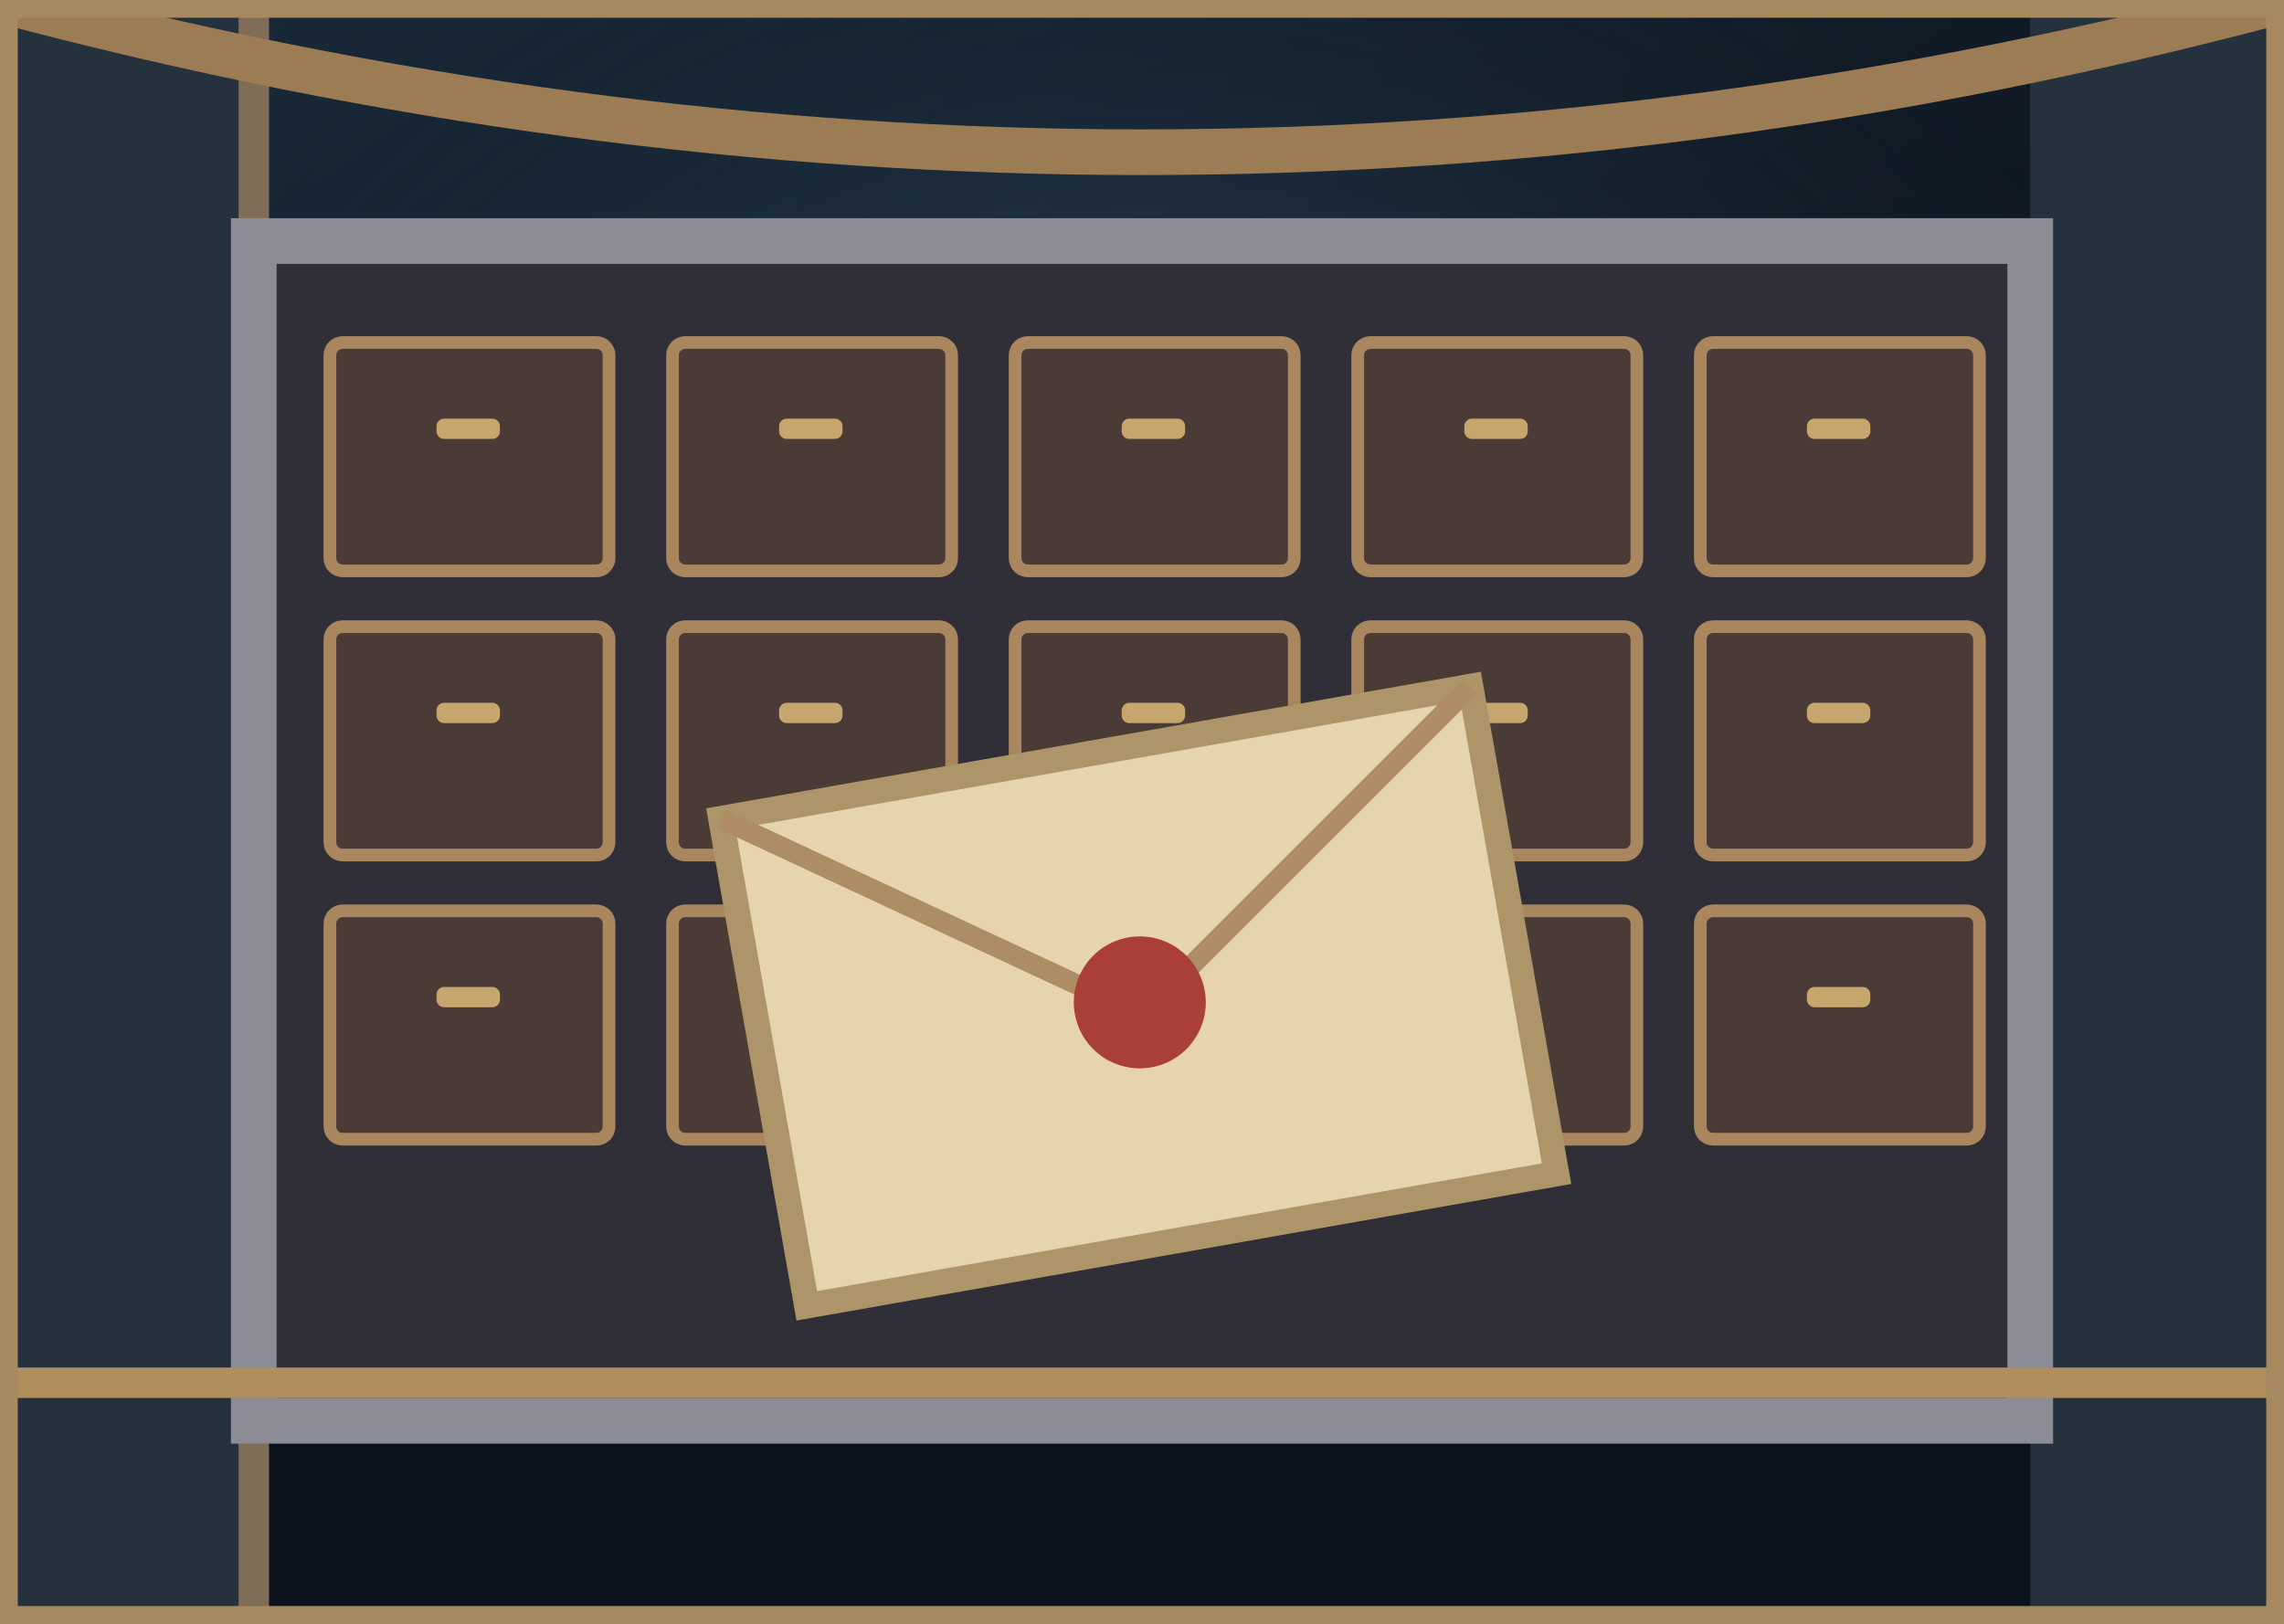
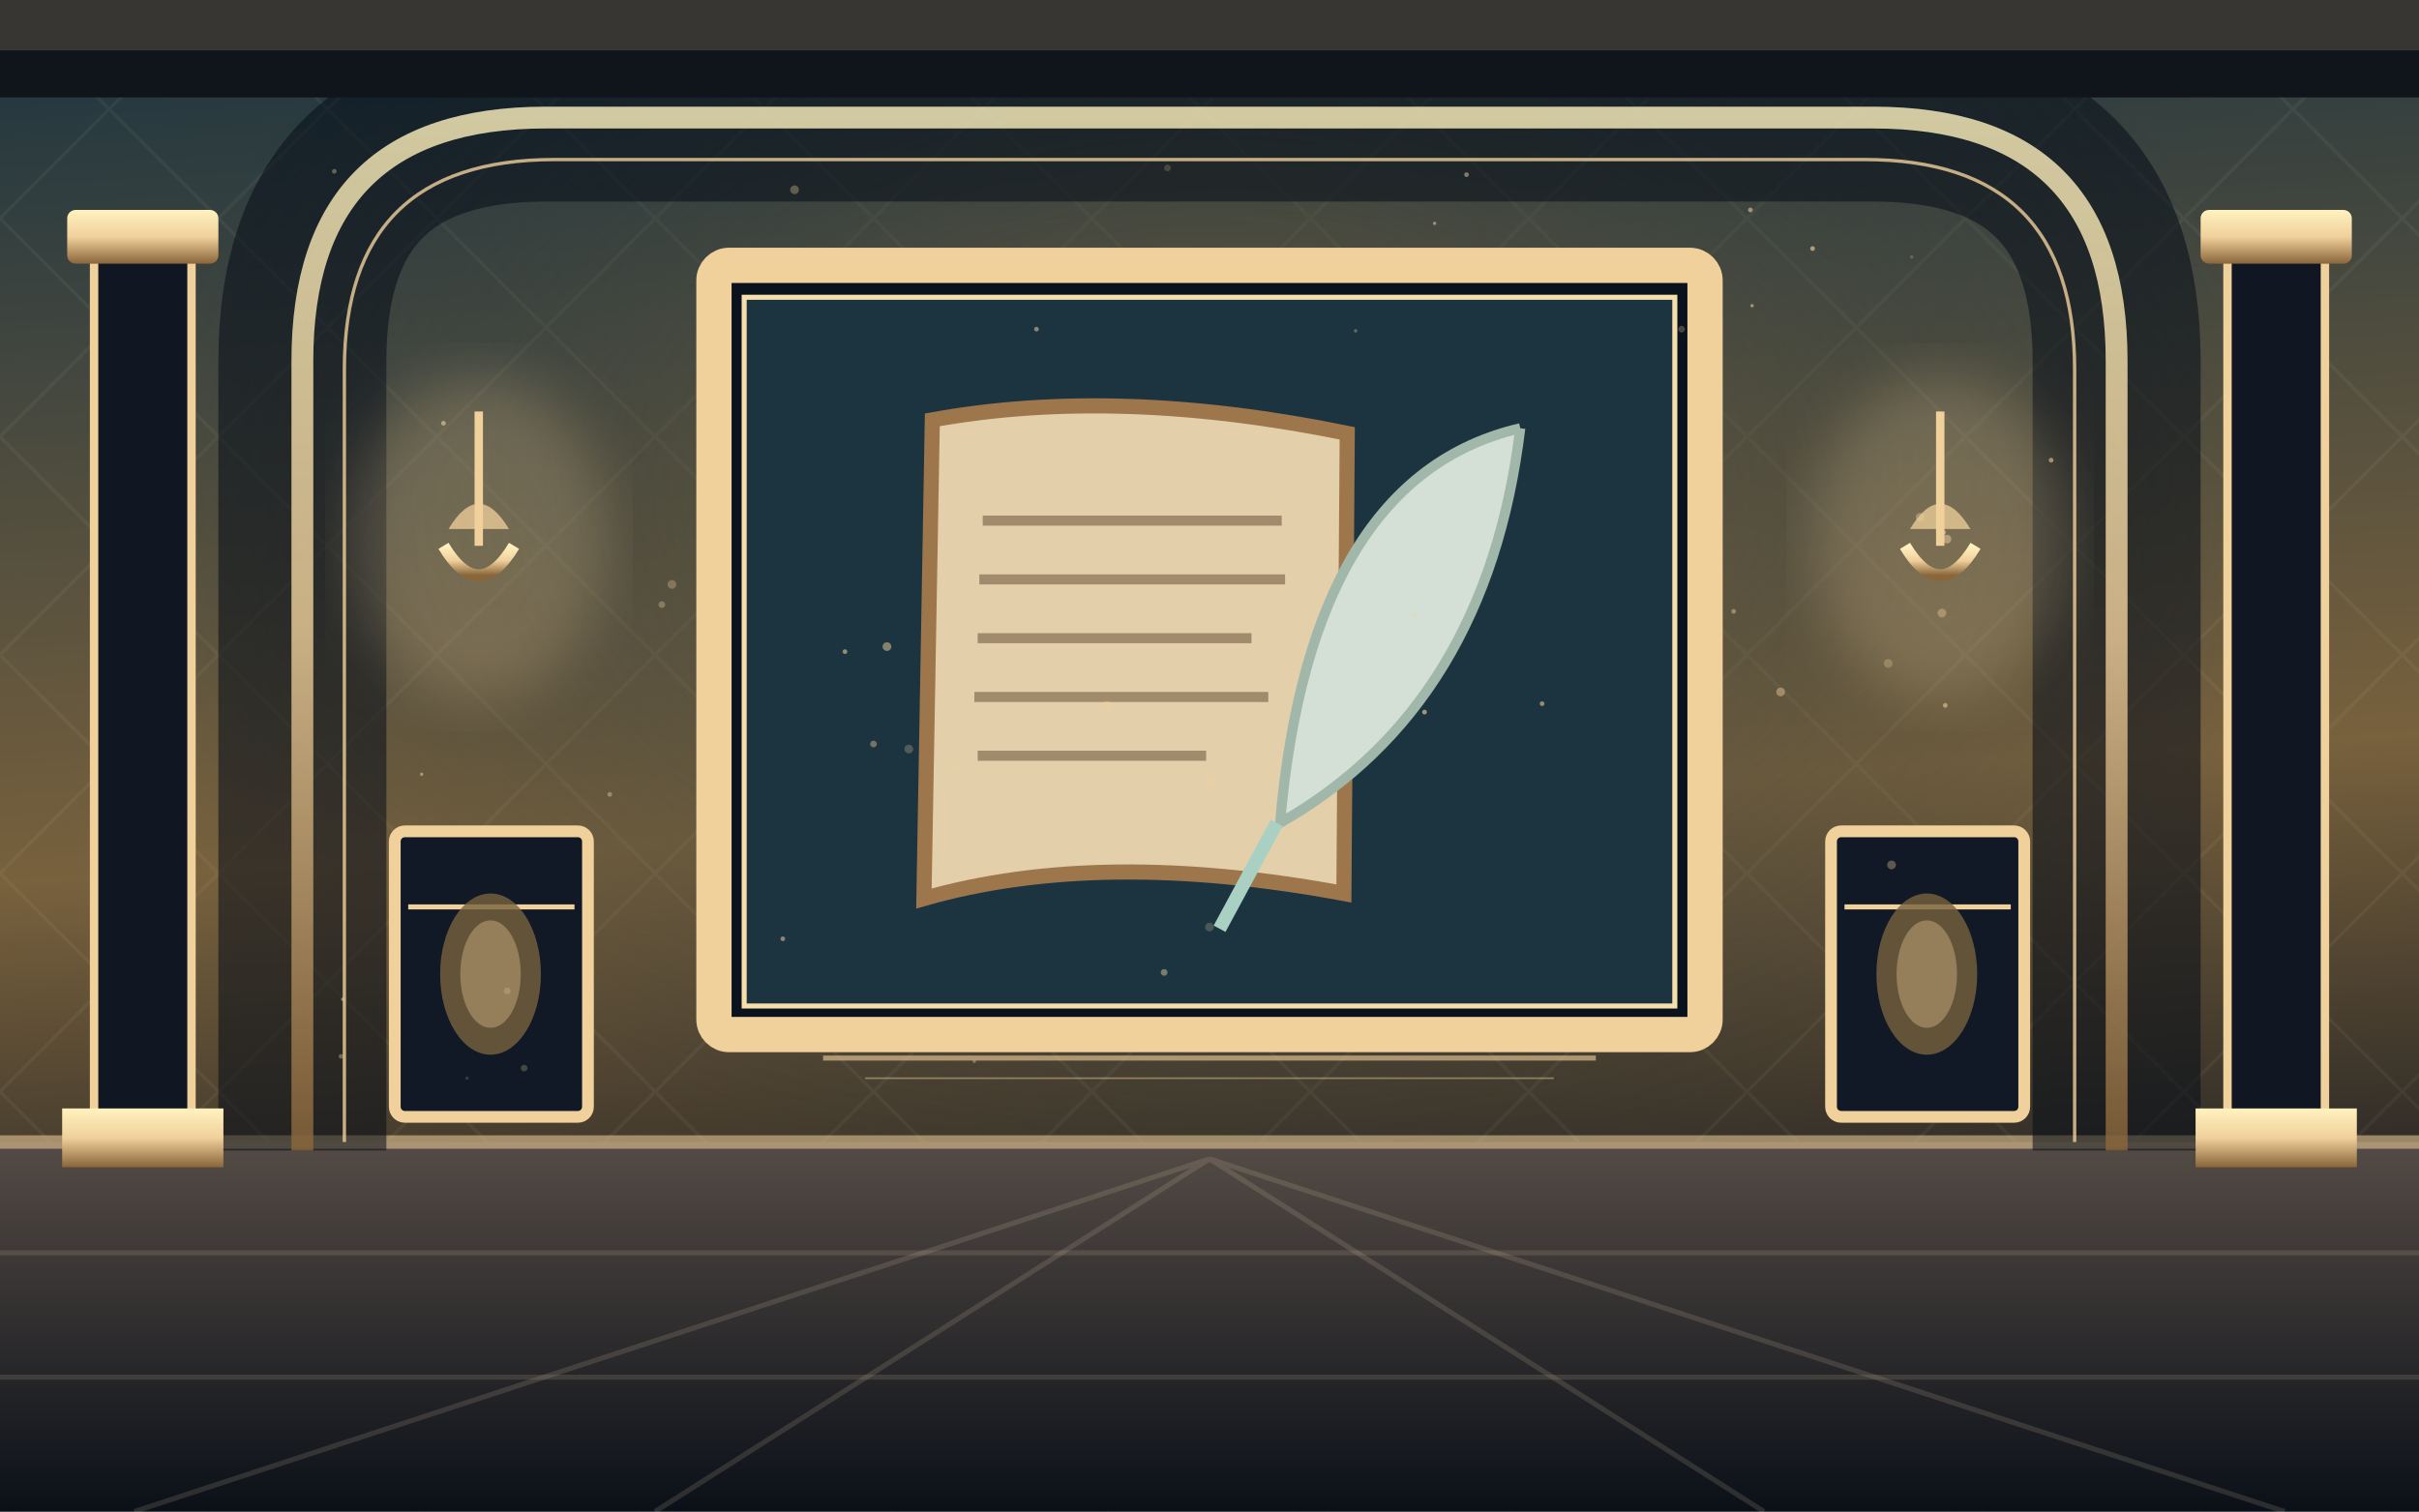
- <svg xmlns="http://www.w3.org/2000/svg" viewBox="0 0 900 640">
+ <svg xmlns="http://www.w3.org/2000/svg" viewBox="0 0 1440 900">
  <defs>
-     <radialGradient id="gl">
-       <stop stop-color="#70a5d0" stop-opacity=".42" />
-       <stop offset="1" stop-color="#06121e" stop-opacity="0" />
+     <radialGradient id="light">
+       <stop stop-color="#78613d" stop-opacity=".78" />
+       <stop offset="1" stop-color="#1c3440" stop-opacity="0" />
    </radialGradient>
-     <linearGradient id="wall" x2="1" y2="1">
-       <stop stop-color="#1a2b3a" />
-       <stop offset=".5" stop-color="#101923" />
-       <stop offset="1" stop-color="#24303d" />
+     <linearGradient id="wall" x2=".1" y2="1">
+       <stop stop-color="#1c3440" />
+       <stop offset=".58" stop-color="#78613d" />
+       <stop offset="1" stop-color="#080f1b" />
    </linearGradient>
+     <linearGradient id="floor" x2="0" y2="1">
+       <stop stop-color="#544b45" />
+       <stop offset="1" stop-color="#0b1018" />
+     </linearGradient>
+     <linearGradient id="gold" x2="0" y2="1">
+       <stop stop-color="#fff2bf" />
+       <stop offset=".5" stop-color="#f0d09b" />
+       <stop offset="1" stop-color="#8a663a" />
+     </linearGradient>
+     <filter id="glow">
+       <feGaussianBlur stdDeviation="17" />
+     </filter>
+     <filter id="shadow">
+       <feGaussianBlur stdDeviation="10" />
+     </filter>
+     <pattern id="marble" width="130" height="130" patternUnits="userSpaceOnUse">
+       <path d="M0 0L130 130M130 0L0 130" stroke="#fff7d5" opacity=".05" stroke-width="2" />
+     </pattern>
  </defs>
-   <rect width="900" height="640" fill="url(#wall)" />
-   <ellipse cx="450" cy="260" rx="450" ry="360" fill="url(#gl)" />
-   <path d="M0 550L900 550L900 640L0 640Z" fill="#0a131e" />
-   <path d="M0 0L100 0L100 640L0 640M800 0L900 0L900 640L800 640" fill="#25313d" stroke="#806d58" stroke-width="12" />
-   <path d="M0 0Q450 120 900 0" fill="none" stroke="#9b7c54" stroke-width="18" />
-   <rect x="100" y="95" width="700" height="465" fill="#302f37" stroke="#8b8c96" stroke-width="18" />
-   <rect x="130" y="135" width="110" height="90" rx="5" fill="#4a3b36" stroke="#aa865e" stroke-width="5" />
-   <rect x="172" y="165" width="25" height="8" rx="3" fill="#c6a66d" />
-   <rect x="265" y="135" width="110" height="90" rx="5" fill="#4a3b36" stroke="#aa865e" stroke-width="5" />
-   <rect x="307" y="165" width="25" height="8" rx="3" fill="#c6a66d" />
-   <rect x="400" y="135" width="110" height="90" rx="5" fill="#4a3b36" stroke="#aa865e" stroke-width="5" />
-   <rect x="442" y="165" width="25" height="8" rx="3" fill="#c6a66d" />
-   <rect x="535" y="135" width="110" height="90" rx="5" fill="#4a3b36" stroke="#aa865e" stroke-width="5" />
-   <rect x="577" y="165" width="25" height="8" rx="3" fill="#c6a66d" />
-   <rect x="670" y="135" width="110" height="90" rx="5" fill="#4a3b36" stroke="#aa865e" stroke-width="5" />
-   <rect x="712" y="165" width="25" height="8" rx="3" fill="#c6a66d" />
-   <rect x="130" y="247" width="110" height="90" rx="5" fill="#4a3b36" stroke="#aa865e" stroke-width="5" />
-   <rect x="172" y="277" width="25" height="8" rx="3" fill="#c6a66d" />
-   <rect x="265" y="247" width="110" height="90" rx="5" fill="#4a3b36" stroke="#aa865e" stroke-width="5" />
-   <rect x="307" y="277" width="25" height="8" rx="3" fill="#c6a66d" />
-   <rect x="400" y="247" width="110" height="90" rx="5" fill="#4a3b36" stroke="#aa865e" stroke-width="5" />
-   <rect x="442" y="277" width="25" height="8" rx="3" fill="#c6a66d" />
-   <rect x="535" y="247" width="110" height="90" rx="5" fill="#4a3b36" stroke="#aa865e" stroke-width="5" />
-   <rect x="577" y="277" width="25" height="8" rx="3" fill="#c6a66d" />
-   <rect x="670" y="247" width="110" height="90" rx="5" fill="#4a3b36" stroke="#aa865e" stroke-width="5" />
-   <rect x="712" y="277" width="25" height="8" rx="3" fill="#c6a66d" />
-   <rect x="130" y="359" width="110" height="90" rx="5" fill="#4a3b36" stroke="#aa865e" stroke-width="5" />
-   <rect x="172" y="389" width="25" height="8" rx="3" fill="#c6a66d" />
-   <rect x="265" y="359" width="110" height="90" rx="5" fill="#4a3b36" stroke="#aa865e" stroke-width="5" />
-   <rect x="307" y="389" width="25" height="8" rx="3" fill="#c6a66d" />
-   <rect x="400" y="359" width="110" height="90" rx="5" fill="#4a3b36" stroke="#aa865e" stroke-width="5" />
-   <rect x="442" y="389" width="25" height="8" rx="3" fill="#c6a66d" />
-   <rect x="535" y="359" width="110" height="90" rx="5" fill="#4a3b36" stroke="#aa865e" stroke-width="5" />
-   <rect x="577" y="389" width="25" height="8" rx="3" fill="#c6a66d" />
-   <rect x="670" y="359" width="110" height="90" rx="5" fill="#4a3b36" stroke="#aa865e" stroke-width="5" />
-   <rect x="712" y="389" width="25" height="8" rx="3" fill="#c6a66d" />
-   <g transform="rotate(-10 450 400)">
-     <rect x="300" y="295" width="300" height="195" fill="#e6d4ad" stroke="#ad9469" stroke-width="10" />
-     <path d="M300 295L450 400L600 295" fill="none" stroke="#ae8d65" stroke-width="8" />
-     <circle cx="450" cy="395" r="26" fill="#a93f37" />
-   </g>
-   <path d="M0 545L900 545" stroke="#b08e5e" stroke-width="12" />
-   <rect x="0" y="0" width="900" height="640" fill="none" stroke="#a78960" stroke-width="14" />
+   <rect width="1440" height="900" fill="url(#wall)" />
+   <rect width="1440" height="900" fill="url(#marble)" />
+   <ellipse cx="720" cy="290" rx="660" ry="420" fill="url(#light)" />
+   <path d="M0 680L1440 680 1440 900H0Z" fill="url(#floor)" />
+   <path d="M0 680L1440 680" stroke="#f0d09b" opacity=".55" stroke-width="8" />
+   <path d="M720 690L80 900M720 690L1360 900M720 690L390 900M720 690L1050 900" stroke="#e6d3ac" opacity=".15" stroke-width="3" />
+   <path d="M0 820H1440M0 746H1440" stroke="#e6d3ac" opacity=".14" stroke-width="3" />
+   <path d="M180 685V215Q180 70 325 70H1115Q1260 70 1260 215V685" fill="none" stroke="#060d17" stroke-width="100" opacity=".55" />
+   <path d="M180 685V215Q180 70 325 70H1115Q1260 70 1260 215V685" fill="none" stroke="url(#gold)" stroke-width="13" opacity=".8" />
+   <path d="M205 680V220Q205 95 330 95H1110Q1235 95 1235 220V680" fill="none" stroke="#f0d09b" stroke-width="2" opacity=".8" />
+   <path d="M0 0H1440V58H0Z" fill="#10141b" />
+   <path d="M0 58H1440" stroke="url(#gold)" stroke-width="10" />
+   <path d="M0 0H1440V30H0Z" fill="#f0d09b" opacity=".18" />
+   <rect x="56" y="130" width="58" height="555" fill="#101722" stroke="#f0d09b" stroke-width="5" />
+   <rect x="40" y="125" width="90" height="32" rx="5" fill="url(#gold)" />
+   <rect x="37" y="660" width="96" height="35" fill="url(#gold)" />
+   <rect x="1326" y="130" width="58" height="555" fill="#101722" stroke="#f0d09b" stroke-width="5" />
+   <rect x="1310" y="125" width="90" height="32" rx="5" fill="url(#gold)" />
+   <rect x="1307" y="660" width="96" height="35" fill="url(#gold)" />
+   <ellipse cx="285" cy="320" rx="76" ry="96" fill="#f0d09b" opacity=".22" filter="url(#glow)" />
+   <path d="M285 245V325" stroke="#f0d09b" stroke-width="5" />
+   <path d="M264 325Q285 360 306 325" fill="none" stroke="url(#gold)" stroke-width="7" />
+   <path d="M267 315Q285 285 303 315" fill="#f0d09b" opacity=".75" />
+   <ellipse cx="1155" cy="320" rx="76" ry="96" fill="#f0d09b" opacity=".22" filter="url(#glow)" />
+   <path d="M1155 245V325" stroke="#f0d09b" stroke-width="5" />
+   <path d="M1134 325Q1155 360 1176 325" fill="none" stroke="url(#gold)" stroke-width="7" />
+   <path d="M1137 315Q1155 285 1173 315" fill="#f0d09b" opacity=".75" />
+   <rect x="425" y="158" width="590" height="458" rx="9" fill="#0a121e" stroke="#f0d09b" stroke-width="21" />
+   <rect x="443" y="177" width="554" height="422" fill="#1c3440" stroke="#f6dfad" stroke-width="3" />
+   <path d="M555 250Q665 230 802 258L800 532Q655 505 550 535Z" fill="#e4cfab" stroke="#9e764b" stroke-width="9" />
+   <path d="M585 310H763M583 345H765M582 380H745M580 415H755M582 450H718" stroke="#8c7358" stroke-width="6" opacity=".75" />
+   <path d="M905 255Q780 284 762 490Q885 420 905 255" fill="#d4e0d5" stroke="#a0b7a9" stroke-width="6" />
+   <path d="M760 490L726 553" stroke="#a9d0c2" stroke-width="8" />
+   <rect x="235" y="495" width="115" height="170" rx="6" fill="#101925" stroke="#f0d09b" stroke-width="7" />
+   <path d="M243 540H342" stroke="#f0d09b" stroke-width="3" />
+   <ellipse cx="292" cy="580" rx="30" ry="48" fill="#78613d" opacity=".8" />
+   <ellipse cx="292" cy="580" rx="18" ry="32" fill="#f0d09b" opacity=".35" />
+   <rect x="1090" y="495" width="115" height="170" rx="6" fill="#101925" stroke="#f0d09b" stroke-width="7" />
+   <path d="M1098 540H1197" stroke="#f0d09b" stroke-width="3" />
+   <ellipse cx="1147" cy="580" rx="30" ry="48" fill="#78613d" opacity=".8" />
+   <ellipse cx="1147" cy="580" rx="18" ry="32" fill="#f0d09b" opacity=".35" />
+   <circle cx="264" cy="252" r="1.4" fill="#f0d09b" opacity="0.59" />
+   <circle cx="1043" cy="182" r="1" fill="#f0d09b" opacity="0.56" />
+   <circle cx="965" cy="152" r="2.6" fill="#f0d09b" opacity="0.42" />
+   <circle cx="1032" cy="364" r="1.4" fill="#f0d09b" opacity="0.44" />
+   <circle cx="1014" cy="227" r="1.4" fill="#f0d09b" opacity="0.59" />
+   <circle cx="659" cy="420" r="2.6" fill="#f0d09b" opacity="0.33" />
+   <circle cx="617" cy="196" r="1.4" fill="#f0d09b" opacity="0.53" />
+   <circle cx="1143" cy="308" r="2.6" fill="#f0d09b" opacity="0.38" />
+   <circle cx="1079" cy="148" r="1.4" fill="#f0d09b" opacity="0.63" />
+   <circle cx="695" cy="100" r="2" fill="#f0d09b" opacity="0.20" />
+   <circle cx="720" cy="465" r="2.6" fill="#f0d09b" opacity="0.36" />
+   <circle cx="278" cy="642" r="1" fill="#f0d09b" opacity="0.19" />
+   <circle cx="848" cy="424" r="1.4" fill="#f0d09b" opacity="0.64" />
+   <circle cx="918" cy="419" r="1.4" fill="#f0d09b" opacity="0.57" />
+   <circle cx="1091" cy="552" r="1" fill="#f0d09b" opacity="0.24" />
+   <circle cx="466" cy="559" r="1.4" fill="#f0d09b" opacity="0.52" />
+   <circle cx="199" cy="102" r="1.4" fill="#f0d09b" opacity="0.36" />
+   <circle cx="1001" cy="196" r="2" fill="#f0d09b" opacity="0.27" />
+   <circle cx="473" cy="113" r="2.6" fill="#f0d09b" opacity="0.33" />
+   <circle cx="1159" cy="321" r="2.6" fill="#f0d09b" opacity="0.51" />
+   <circle cx="720" cy="552" r="2.6" fill="#f0d09b" opacity="0.22" />
+   <circle cx="400" cy="348" r="2.6" fill="#f0d09b" opacity="0.30" />
+   <circle cx="394" cy="360" r="2" fill="#f0d09b" opacity="0.33" />
+   <circle cx="719" cy="615" r="2.6" fill="#f0d09b" opacity="0.18" />
+   <circle cx="733" cy="260" r="1.4" fill="#f0d09b" opacity="0.28" />
+   <circle cx="251" cy="461" r="1" fill="#f0d09b" opacity="0.52" />
+   <circle cx="570" cy="457" r="2" fill="#f0d09b" opacity="0.29" />
+   <circle cx="1221" cy="274" r="1.4" fill="#f0d09b" opacity="0.58" />
+   <circle cx="204" cy="595" r="1" fill="#f0d09b" opacity="0.51" />
+   <circle cx="1126" cy="515" r="2.6" fill="#f0d09b" opacity="0.34" />
+   <circle cx="1138" cy="153" r="1" fill="#f0d09b" opacity="0.22" />
+   <circle cx="528" cy="385" r="2.6" fill="#f0d09b" opacity="0.49" />
+   <circle cx="503" cy="388" r="1.4" fill="#f0d09b" opacity="0.56" />
+   <circle cx="520" cy="443" r="2" fill="#f0d09b" opacity="0.41" />
+   <circle cx="1124" cy="395" r="2.6" fill="#f0d09b" opacity="0.28" />
+   <circle cx="1060" cy="412" r="2.6" fill="#f0d09b" opacity="0.44" />
+   <circle cx="312" cy="636" r="2" fill="#f0d09b" opacity="0.24" />
+   <circle cx="854" cy="133" r="1" fill="#f0d09b" opacity="0.52" />
+   <circle cx="807" cy="197" r="1" fill="#f0d09b" opacity="0.35" />
+   <circle cx="418" cy="607" r="1.4" fill="#f0d09b" opacity="0.61" />
+   <circle cx="363" cy="473" r="1.4" fill="#f0d09b" opacity="0.41" />
+   <circle cx="1158" cy="420" r="1.4" fill="#f0d09b" opacity="0.56" />
+   <circle cx="1157" cy="317" r="1.4" fill="#f0d09b" opacity="0.56" />
+   <circle cx="1042" cy="125" r="1.4" fill="#f0d09b" opacity="0.56" />
+   <circle cx="580" cy="632" r="1" fill="#f0d09b" opacity="0.37" />
+   <circle cx="693" cy="579" r="2" fill="#f0d09b" opacity="0.46" />
+   <circle cx="541" cy="446" r="2.6" fill="#f0d09b" opacity="0.25" />
+   <circle cx="842" cy="366" r="2" fill="#f0d09b" opacity="0.21" />
+   <circle cx="1156" cy="365" r="2.6" fill="#f0d09b" opacity="0.36" />
+   <circle cx="203" cy="629" r="1.4" fill="#f0d09b" opacity="0.37" />
+   <circle cx="873" cy="104" r="1.4" fill="#f0d09b" opacity="0.49" />
+   <circle cx="302" cy="590" r="2" fill="#f0d09b" opacity="0.24" />
+   <path d="M490 630H950" stroke="#f0d09b" stroke-width="3" opacity=".6" />
+   <path d="M515 642H925" stroke="#f0d09b" stroke-width="1" opacity=".45" />
</svg>
